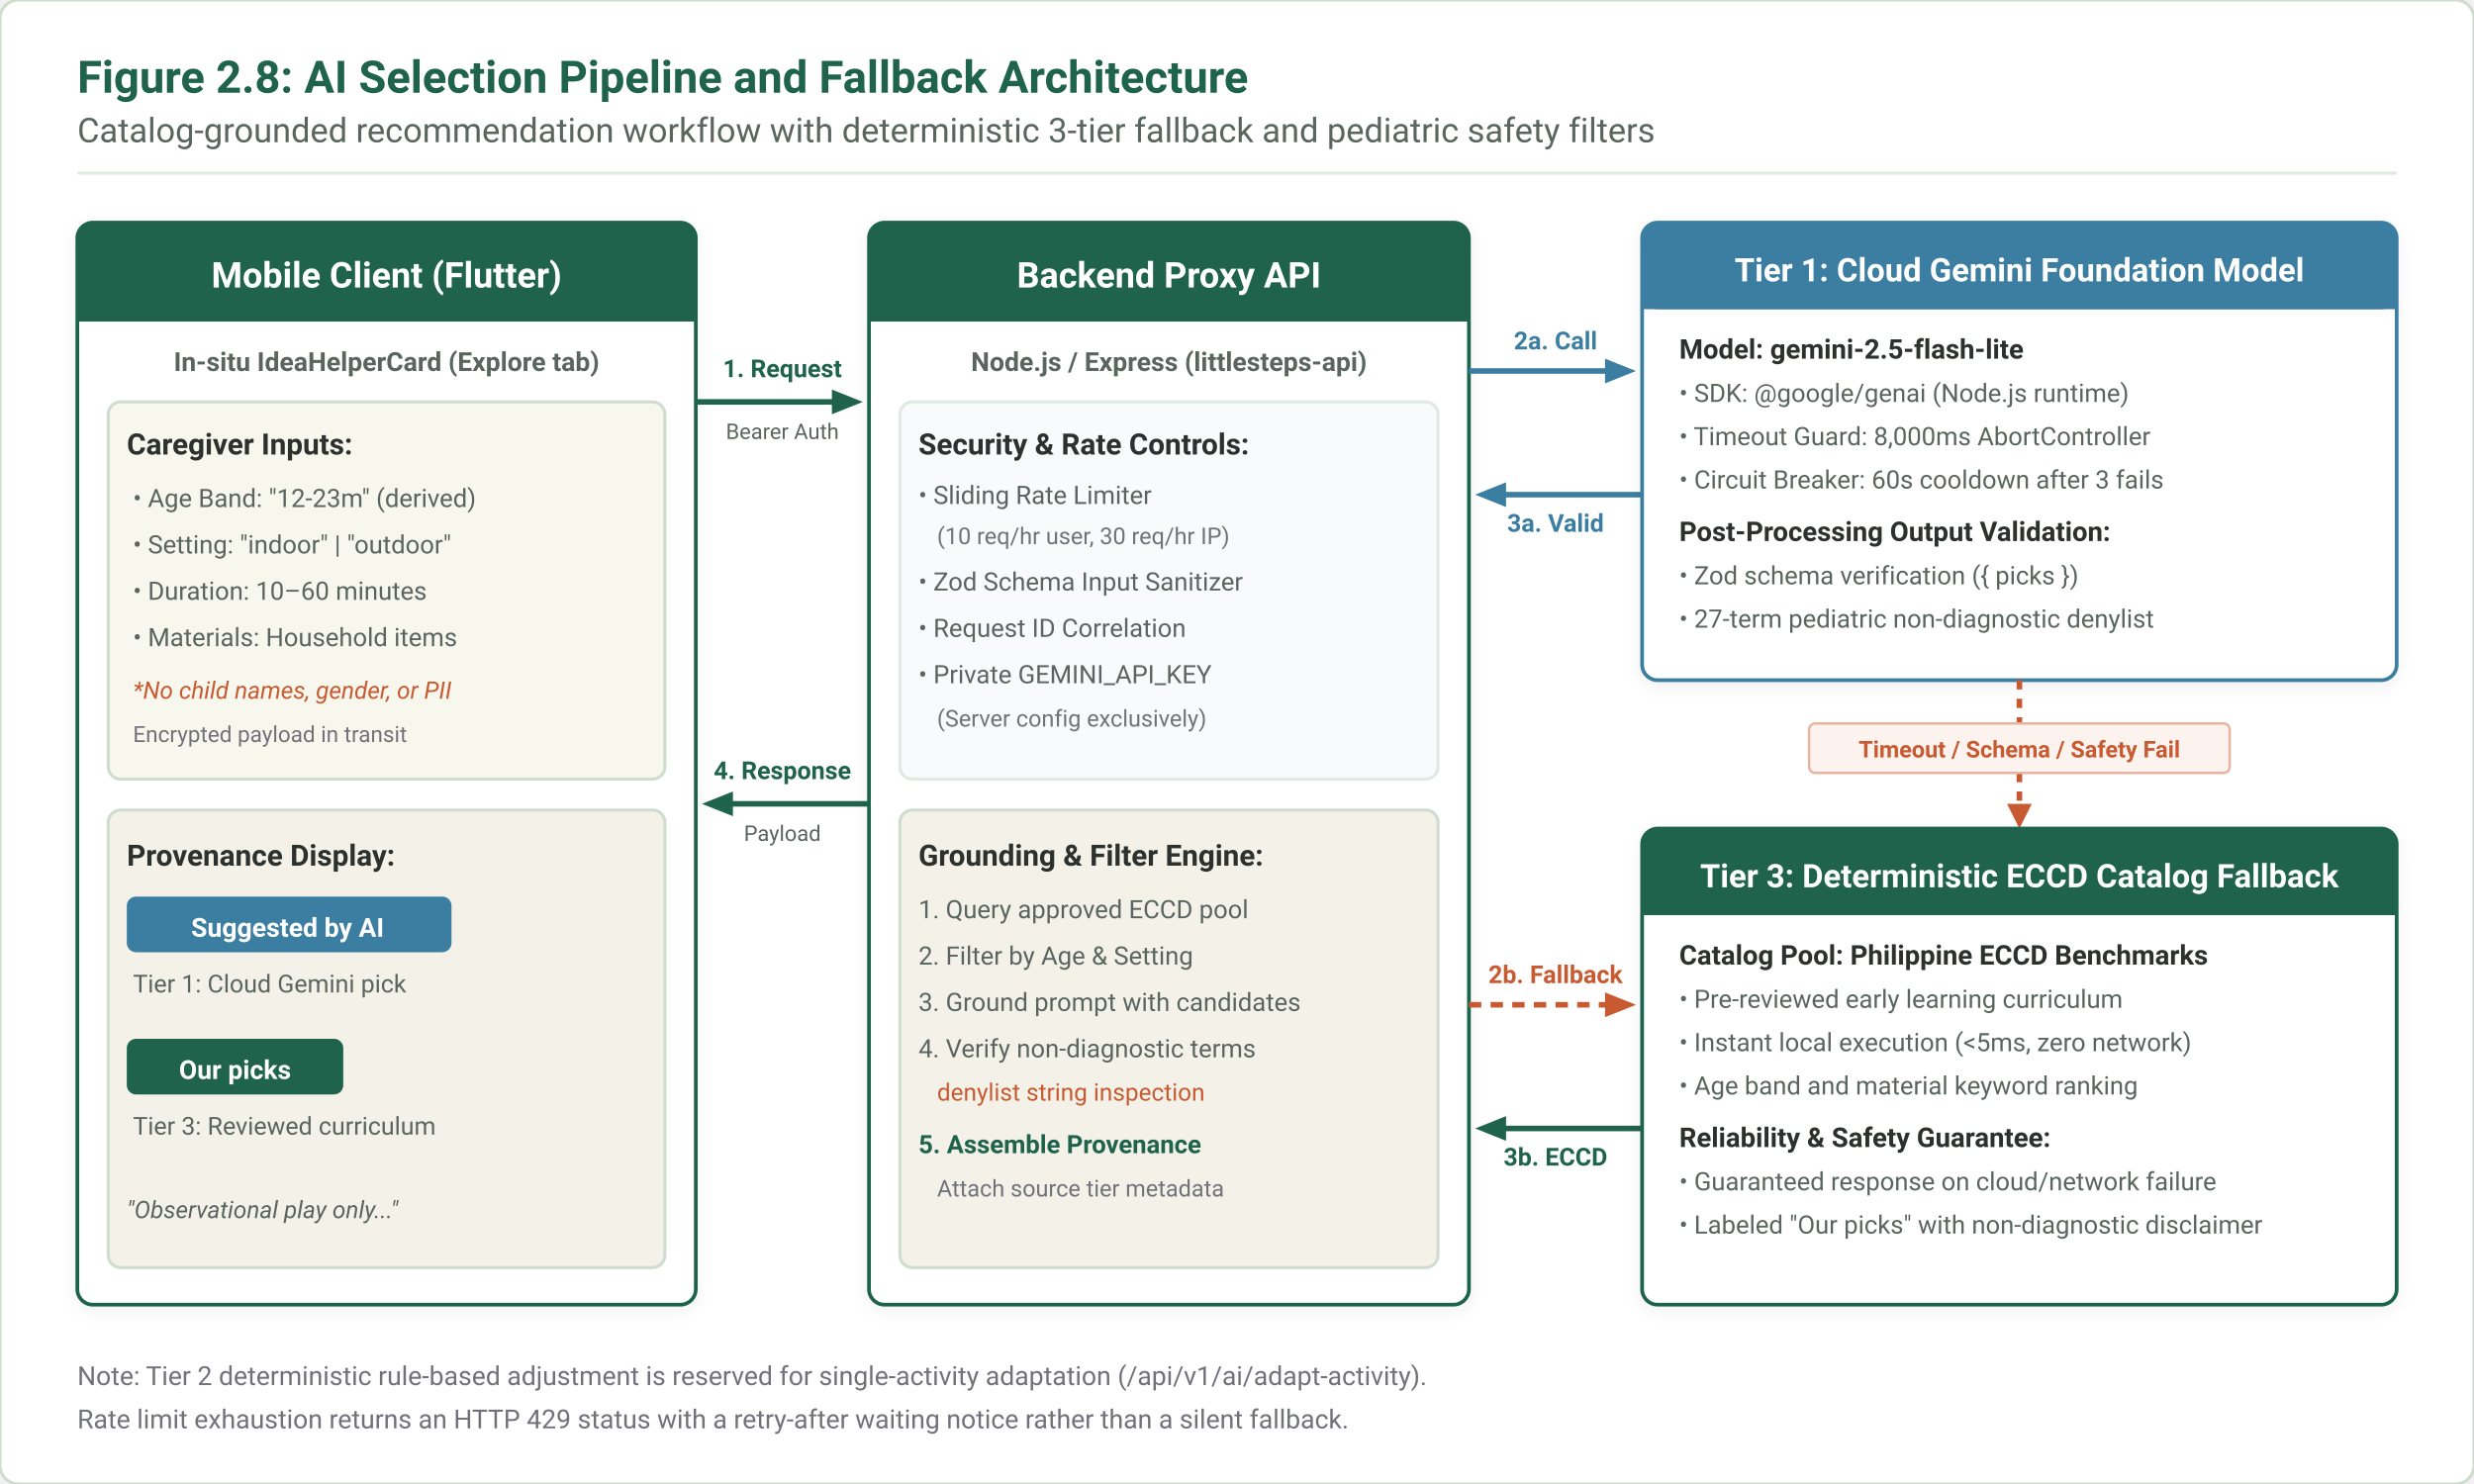
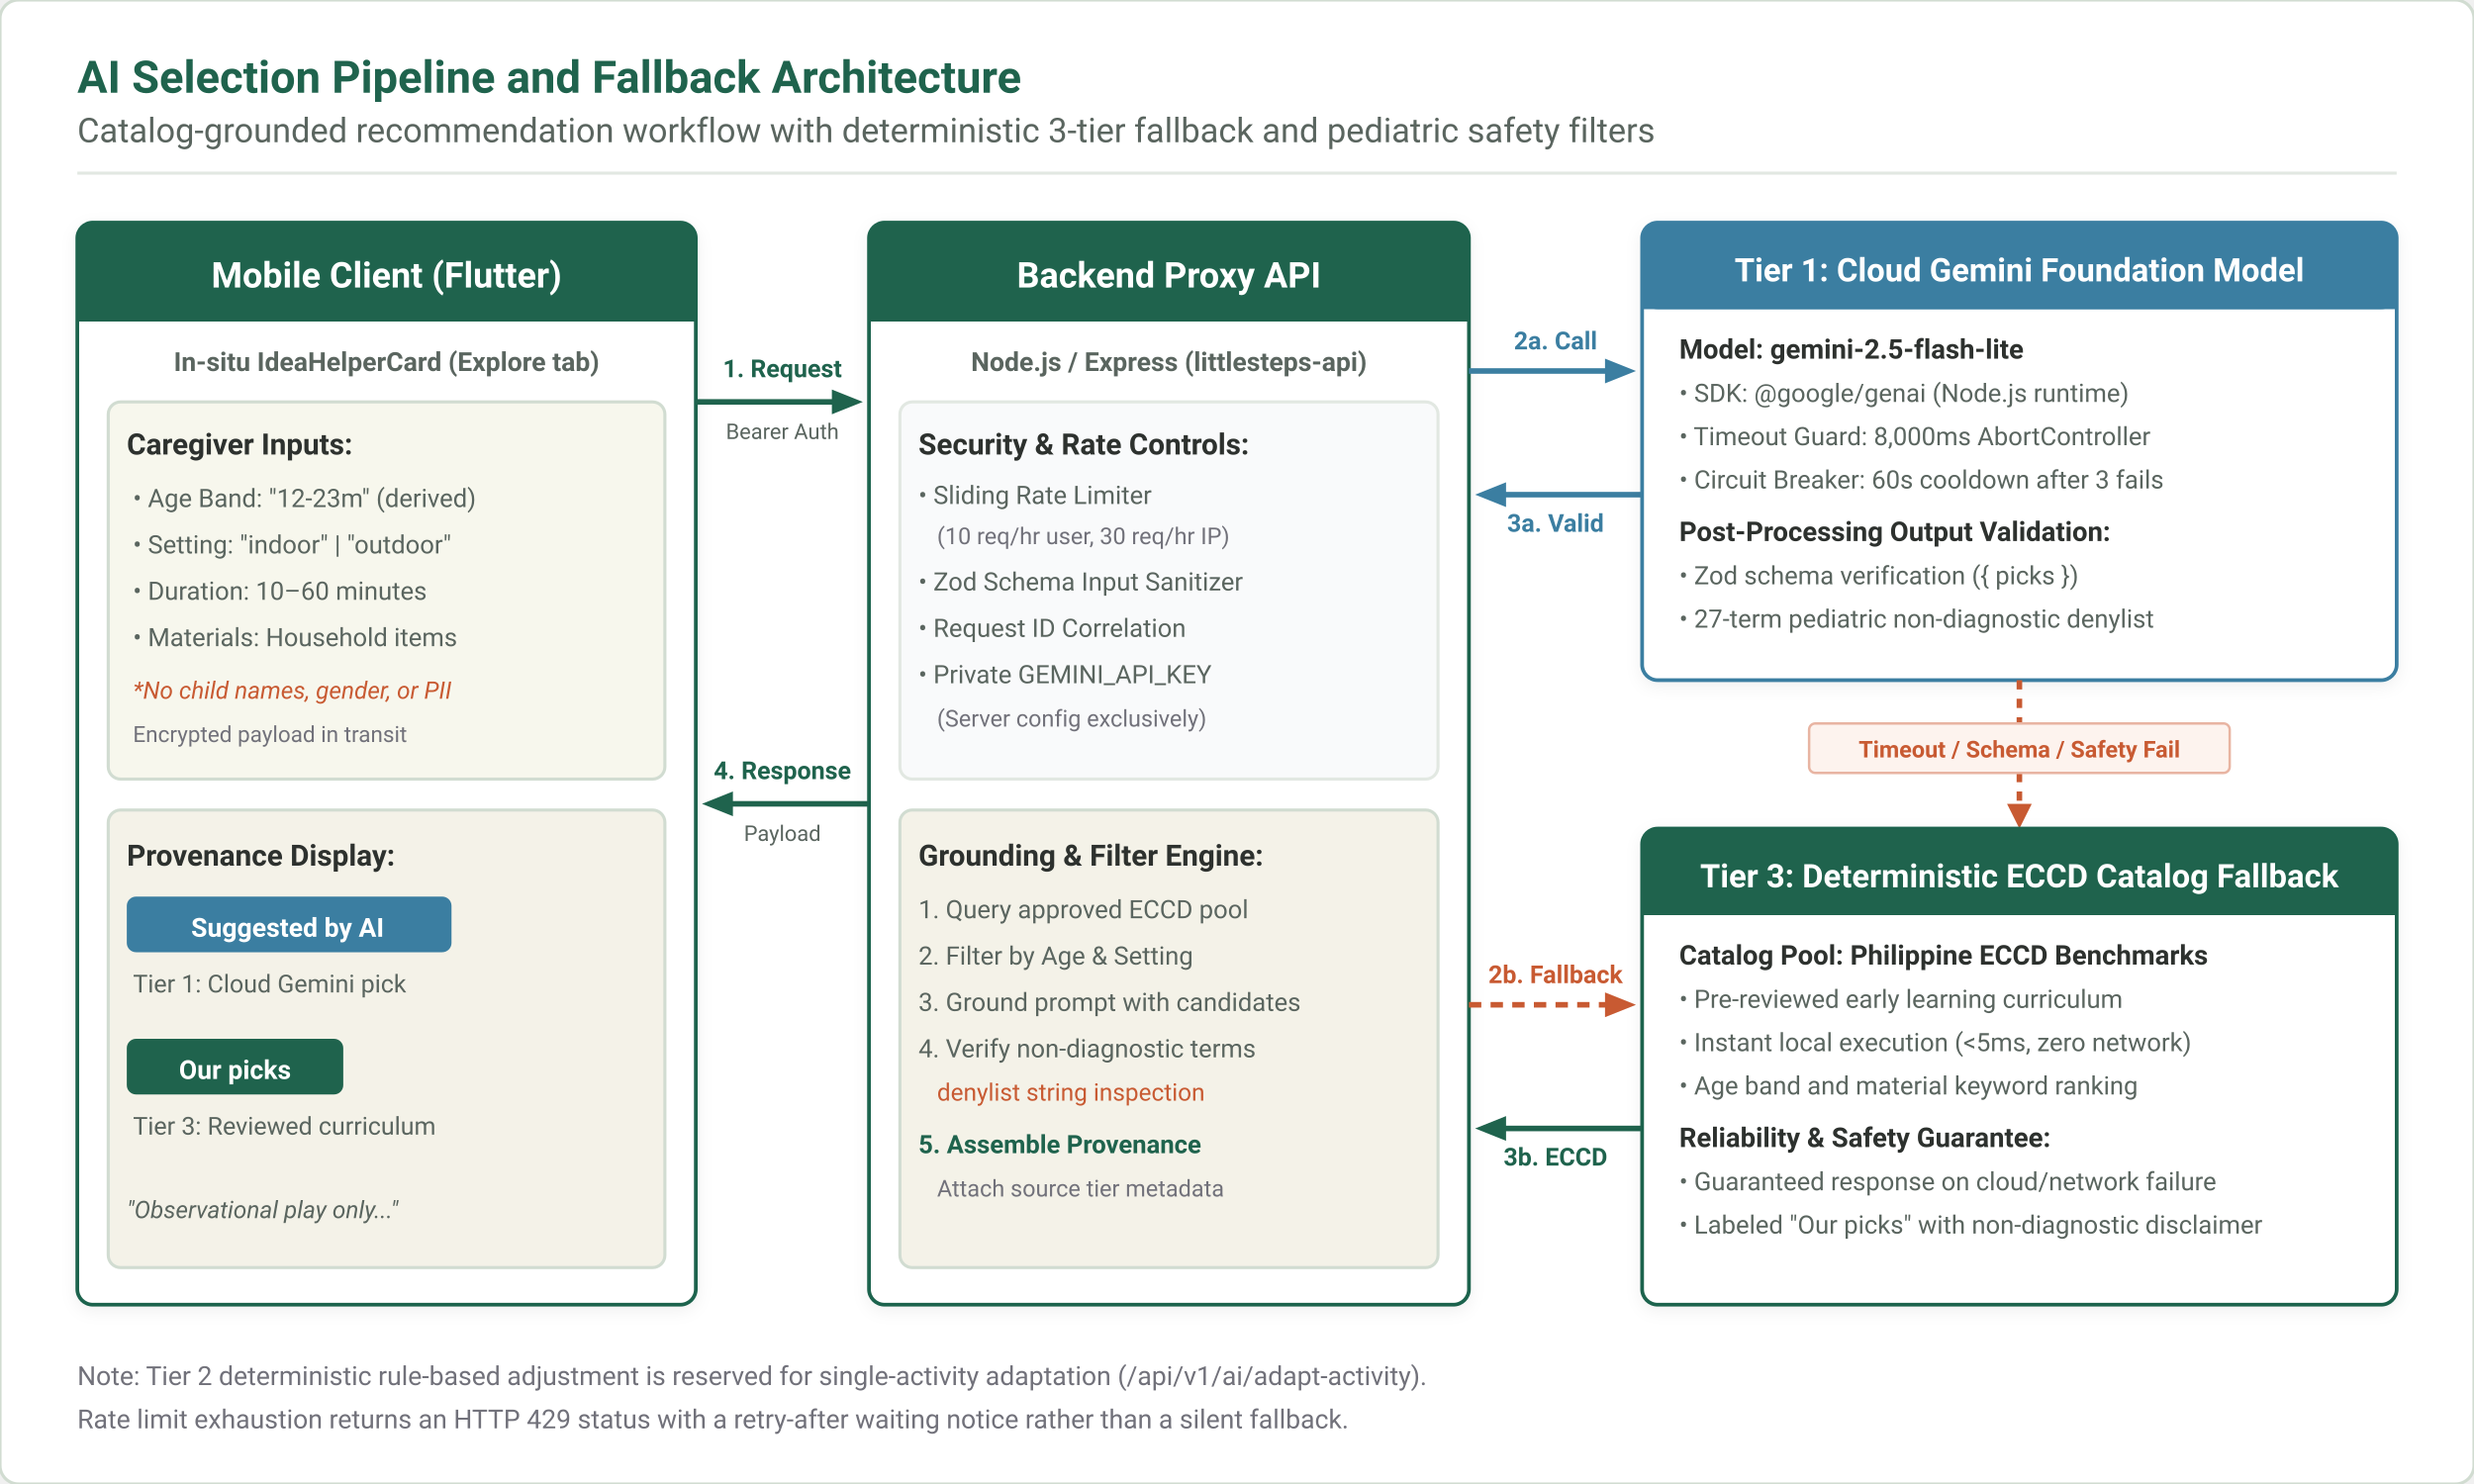
<svg xmlns="http://www.w3.org/2000/svg" width="800" height="480" viewBox="0 0 800 480" font-family="-apple-system, BlinkMacSystemFont, &quot;Segoe UI&quot;, Roboto, &quot;Helvetica Neue&quot;, Arial, sans-serif">
  <defs>
    <filter id="shadow" x="-2%" y="-3%" width="104%" height="108%" filterUnits="userSpaceOnUse">
      <feDropShadow dx="0" dy="1.5" stdDeviation="2.5" flood-color="#000000" flood-opacity="0.06" />
    </filter>
  </defs>
  <rect width="800" height="480" fill="#FFFFFF" rx="6" stroke="#D1DCD1" stroke-width="1" />
-   <text x="25" y="30" font-size="14.5" font-weight="700" fill="#1F634D">Figure 2.8: AI Selection Pipeline and Fallback Architecture</text>
+   <text x="25" y="30" font-size="14.5" font-weight="700" fill="#1F634D">AI Selection Pipeline and Fallback Architecture</text>
  <text x="25" y="46" font-size="11" fill="#5A655F">Catalog-grounded recommendation workflow with deterministic 3-tier fallback and pediatric safety filters</text>
  <line x1="25" y1="56" x2="775" y2="56" stroke="#E2E8E2" stroke-width="1" />
  <g transform="translate(25, 72)">
    <rect width="200" height="350" rx="5" fill="#FFFFFF" stroke="#1F634D" stroke-width="1.2" filter="url(#shadow)" />
    <rect width="200" height="32" rx="5" fill="#1F634D" />
    <rect y="26" width="200" height="6" fill="#1F634D" />
    <text x="100" y="21" font-size="11.5" font-weight="700" fill="#FFFFFF" text-anchor="middle">Mobile Client (Flutter)</text>
    <text x="100" y="48" font-size="8.5" font-weight="600" fill="#5A655F" text-anchor="middle">In-situ IdeaHelperCard (Explore tab)</text>
    <rect x="10" y="58" width="180" height="122" rx="4" fill="#F7F7ED" stroke="#D1DCD1" stroke-width="1" />
    <text x="16" y="75" font-size="9.5" font-weight="700" fill="#2D312E">Caregiver Inputs:</text>
    <text x="18" y="92" font-size="8.2" fill="#5A655F">• Age Band: "12-23m" (derived)</text>
    <text x="18" y="107" font-size="8.2" fill="#5A655F">• Setting: "indoor" | "outdoor"</text>
    <text x="18" y="122" font-size="8.2" fill="#5A655F">• Duration: 10–60 minutes</text>
    <text x="18" y="137" font-size="8.2" fill="#5A655F">• Materials: Household items</text>
    <text x="18" y="154" font-size="7.8" font-style="italic" fill="#C85A32">*No child names, gender, or PII</text>
    <text x="18" y="168" font-size="7.2" fill="#71717A">Encrypted payload in transit</text>
    <rect x="10" y="190" width="180" height="148" rx="4" fill="#F4F2E8" stroke="#D1DCD1" stroke-width="1" />
    <text x="16" y="208" font-size="9.5" font-weight="700" fill="#2D312E">Provenance Display:</text>
    <rect x="16" y="218" width="105" height="18" rx="3" fill="#3B7EA1" />
    <text x="68" y="231" font-size="8.5" font-weight="700" fill="#FFFFFF" text-anchor="middle">Suggested by AI</text>
    <text x="18" y="249" font-size="8" fill="#5A655F">Tier 1: Cloud Gemini pick</text>
    <rect x="16" y="264" width="70" height="18" rx="3" fill="#1F634D" />
    <text x="51" y="277" font-size="8.5" font-weight="700" fill="#FFFFFF" text-anchor="middle">Our picks</text>
    <text x="18" y="295" font-size="8" fill="#5A655F">Tier 3: Reviewed curriculum</text>
    <text x="16" y="322" font-size="7.8" font-style="italic" fill="#5A655F">"Observational play only..."</text>
  </g>
  <line x1="225" y1="130" x2="273" y2="130" stroke="#1F634D" stroke-width="1.8" />
  <polygon points="269,126 279,130 269,134" fill="#1F634D" />
  <text x="253" y="122" font-size="8" font-weight="700" fill="#1F634D" text-anchor="middle">1. Request</text>
  <text x="253" y="142" font-size="7" fill="#5A655F" text-anchor="middle">Bearer Auth</text>
  <line x1="281" y1="260" x2="233" y2="260" stroke="#1F634D" stroke-width="1.8" />
  <polygon points="237,256 227,260 237,264" fill="#1F634D" />
  <text x="253" y="252" font-size="8" font-weight="700" fill="#1F634D" text-anchor="middle">4. Response</text>
  <text x="253" y="272" font-size="7" fill="#5A655F" text-anchor="middle">Payload</text>
  <g transform="translate(281, 72)">
    <rect width="194" height="350" rx="5" fill="#FFFFFF" stroke="#1F634D" stroke-width="1.2" filter="url(#shadow)" />
    <rect width="194" height="32" rx="5" fill="#1F634D" />
    <rect y="26" width="194" height="6" fill="#1F634D" />
    <text x="97" y="21" font-size="11.5" font-weight="700" fill="#FFFFFF" text-anchor="middle">Backend Proxy API</text>
    <text x="97" y="48" font-size="8.5" font-weight="600" fill="#5A655F" text-anchor="middle">Node.js / Express (littlesteps-api)</text>
    <rect x="10" y="58" width="174" height="122" rx="4" fill="#F9FAFB" stroke="#E2E8E2" stroke-width="1" />
    <text x="16" y="75" font-size="9.5" font-weight="700" fill="#2D312E">Security &amp; Rate Controls:</text>
    <text x="16" y="91" font-size="8.2" fill="#5A655F">• Sliding Rate Limiter</text>
    <text x="22" y="104" font-size="7.5" fill="#71717A">(10 req/hr user, 30 req/hr IP)</text>
    <text x="16" y="119" font-size="8.2" fill="#5A655F">• Zod Schema Input Sanitizer</text>
    <text x="16" y="134" font-size="8.2" fill="#5A655F">• Request ID Correlation</text>
    <text x="16" y="149" font-size="8.2" fill="#5A655F">• Private GEMINI_API_KEY</text>
    <text x="22" y="163" font-size="7.5" fill="#71717A">(Server config exclusively)</text>
    <rect x="10" y="190" width="174" height="148" rx="4" fill="#F4F2E8" stroke="#D1DCD1" stroke-width="1" />
    <text x="16" y="208" font-size="9.5" font-weight="700" fill="#2D312E">Grounding &amp; Filter Engine:</text>
    <text x="16" y="225" font-size="8.2" fill="#5A655F">1. Query approved ECCD pool</text>
    <text x="16" y="240" font-size="8.2" fill="#5A655F">2. Filter by Age &amp; Setting</text>
    <text x="16" y="255" font-size="8.2" fill="#5A655F">3. Ground prompt with candidates</text>
    <text x="16" y="270" font-size="8.2" fill="#5A655F">4. Verify non-diagnostic terms</text>
    <text x="22" y="284" font-size="7.8" fill="#C85A32">denylist string inspection</text>
    <text x="16" y="301" font-size="8.2" font-weight="600" fill="#1F634D">5. Assemble Provenance</text>
    <text x="22" y="315" font-size="7.5" fill="#71717A">Attach source tier metadata</text>
  </g>
  <line x1="475" y1="120" x2="523" y2="120" stroke="#3B7EA1" stroke-width="1.8" />
  <polygon points="519,116 529,120 519,124" fill="#3B7EA1" />
  <text x="503" y="113" font-size="8" font-weight="700" fill="#3B7EA1" text-anchor="middle">2a. Call</text>
  <line x1="531" y1="160" x2="483" y2="160" stroke="#3B7EA1" stroke-width="1.8" />
  <polygon points="487,156 477,160 487,164" fill="#3B7EA1" />
  <text x="503" y="172" font-size="8" font-weight="700" fill="#3B7EA1" text-anchor="middle">3a. Valid</text>
  <g transform="translate(531, 72)">
    <rect width="244" height="148" rx="5" fill="#FFFFFF" stroke="#3B7EA1" stroke-width="1.2" filter="url(#shadow)" />
    <rect width="244" height="28" rx="5" fill="#3B7EA1" />
    <rect y="22" width="244" height="6" fill="#3B7EA1" />
    <text x="122" y="19" font-size="10.5" font-weight="700" fill="#FFFFFF" text-anchor="middle">Tier 1: Cloud Gemini Foundation Model</text>
    <text x="12" y="44" font-size="8.8" font-weight="700" fill="#2D312E">Model: gemini-2.5-flash-lite</text>
    <text x="12" y="58" font-size="8.2" fill="#5A655F">• SDK: @google/genai (Node.js runtime)</text>
    <text x="12" y="72" font-size="8.2" fill="#5A655F">• Timeout Guard: 8,000ms AbortController</text>
    <text x="12" y="86" font-size="8.2" fill="#5A655F">• Circuit Breaker: 60s cooldown after 3 fails</text>
    <text x="12" y="103" font-size="8.8" font-weight="700" fill="#2D312E">Post-Processing Output Validation:</text>
    <text x="12" y="117" font-size="8.2" fill="#5A655F">• Zod schema verification ({ picks })</text>
    <text x="12" y="131" font-size="8.2" fill="#5A655F">• 27-term pediatric non-diagnostic denylist</text>
  </g>
  <line x1="653" y1="220" x2="653" y2="264" stroke="#C85A32" stroke-width="1.8" stroke-dasharray="3 3" />
  <polygon points="649,260 653,268 657,260" fill="#C85A32" />
  <rect x="585" y="234" width="136" height="16" rx="2" fill="#FDF3EE" stroke="#E8B4A2" stroke-width="0.8" />
  <text x="653" y="245" font-size="7.5" font-weight="600" fill="#C85A32" text-anchor="middle">Timeout / Schema / Safety Fail</text>
  <line x1="475" y1="325" x2="523" y2="325" stroke="#C85A32" stroke-width="1.8" stroke-dasharray="4 3" />
  <polygon points="519,321 529,325 519,329" fill="#C85A32" />
  <text x="503" y="318" font-size="8" font-weight="700" fill="#C85A32" text-anchor="middle">2b. Fallback</text>
  <line x1="531" y1="365" x2="483" y2="365" stroke="#1F634D" stroke-width="1.8" />
  <polygon points="487,361 477,365 487,369" fill="#1F634D" />
  <text x="503" y="377" font-size="8" font-weight="700" fill="#1F634D" text-anchor="middle">3b. ECCD</text>
  <g transform="translate(531, 268)">
    <rect width="244" height="154" rx="5" fill="#FFFFFF" stroke="#1F634D" stroke-width="1.2" filter="url(#shadow)" />
    <rect width="244" height="28" rx="5" fill="#1F634D" />
    <rect y="22" width="244" height="6" fill="#1F634D" />
    <text x="122" y="19" font-size="10.5" font-weight="700" fill="#FFFFFF" text-anchor="middle">Tier 3: Deterministic ECCD Catalog Fallback</text>
    <text x="12" y="44" font-size="8.8" font-weight="700" fill="#2D312E">Catalog Pool: Philippine ECCD Benchmarks</text>
    <text x="12" y="58" font-size="8.2" fill="#5A655F">• Pre-reviewed early learning curriculum</text>
    <text x="12" y="72" font-size="8.2" fill="#5A655F">• Instant local execution (&lt;5ms, zero network)</text>
    <text x="12" y="86" font-size="8.2" fill="#5A655F">• Age band and material keyword ranking</text>
    <text x="12" y="103" font-size="8.8" font-weight="700" fill="#2D312E">Reliability &amp; Safety Guarantee:</text>
    <text x="12" y="117" font-size="8.2" fill="#5A655F">• Guaranteed response on cloud/network failure</text>
    <text x="12" y="131" font-size="8.2" fill="#5A655F">• Labeled "Our picks" with non-diagnostic disclaimer</text>
  </g>
  <text x="25" y="448" font-size="8.5" fill="#71717A">Note: Tier 2 deterministic rule-based adjustment is reserved for single-activity adaptation (/api/v1/ai/adapt-activity).</text>
  <text x="25" y="462" font-size="8.5" fill="#71717A">Rate limit exhaustion returns an HTTP 429 status with a retry-after waiting notice rather than a silent fallback.</text>
</svg>
